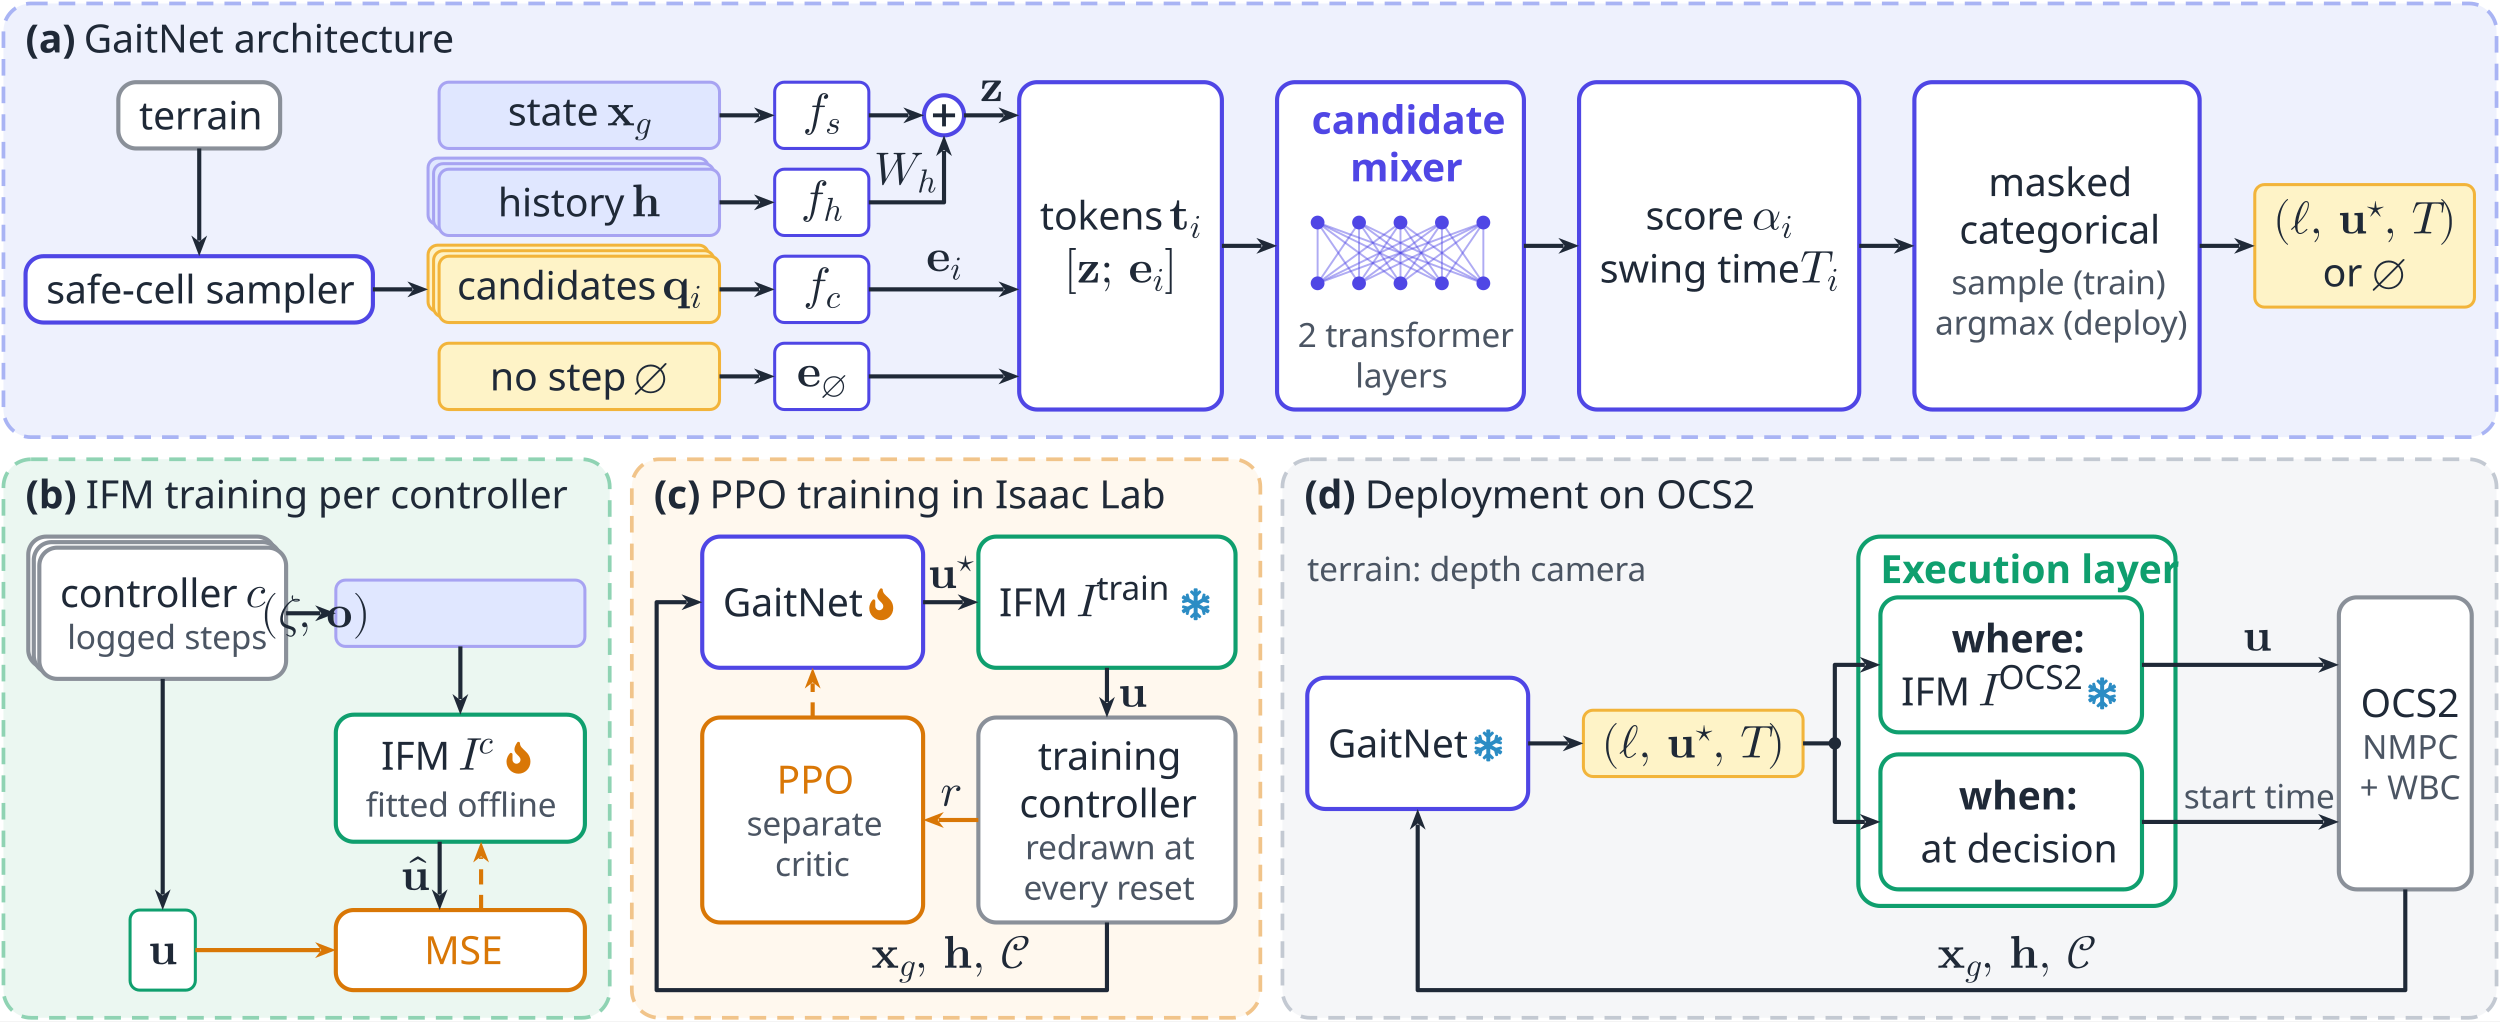
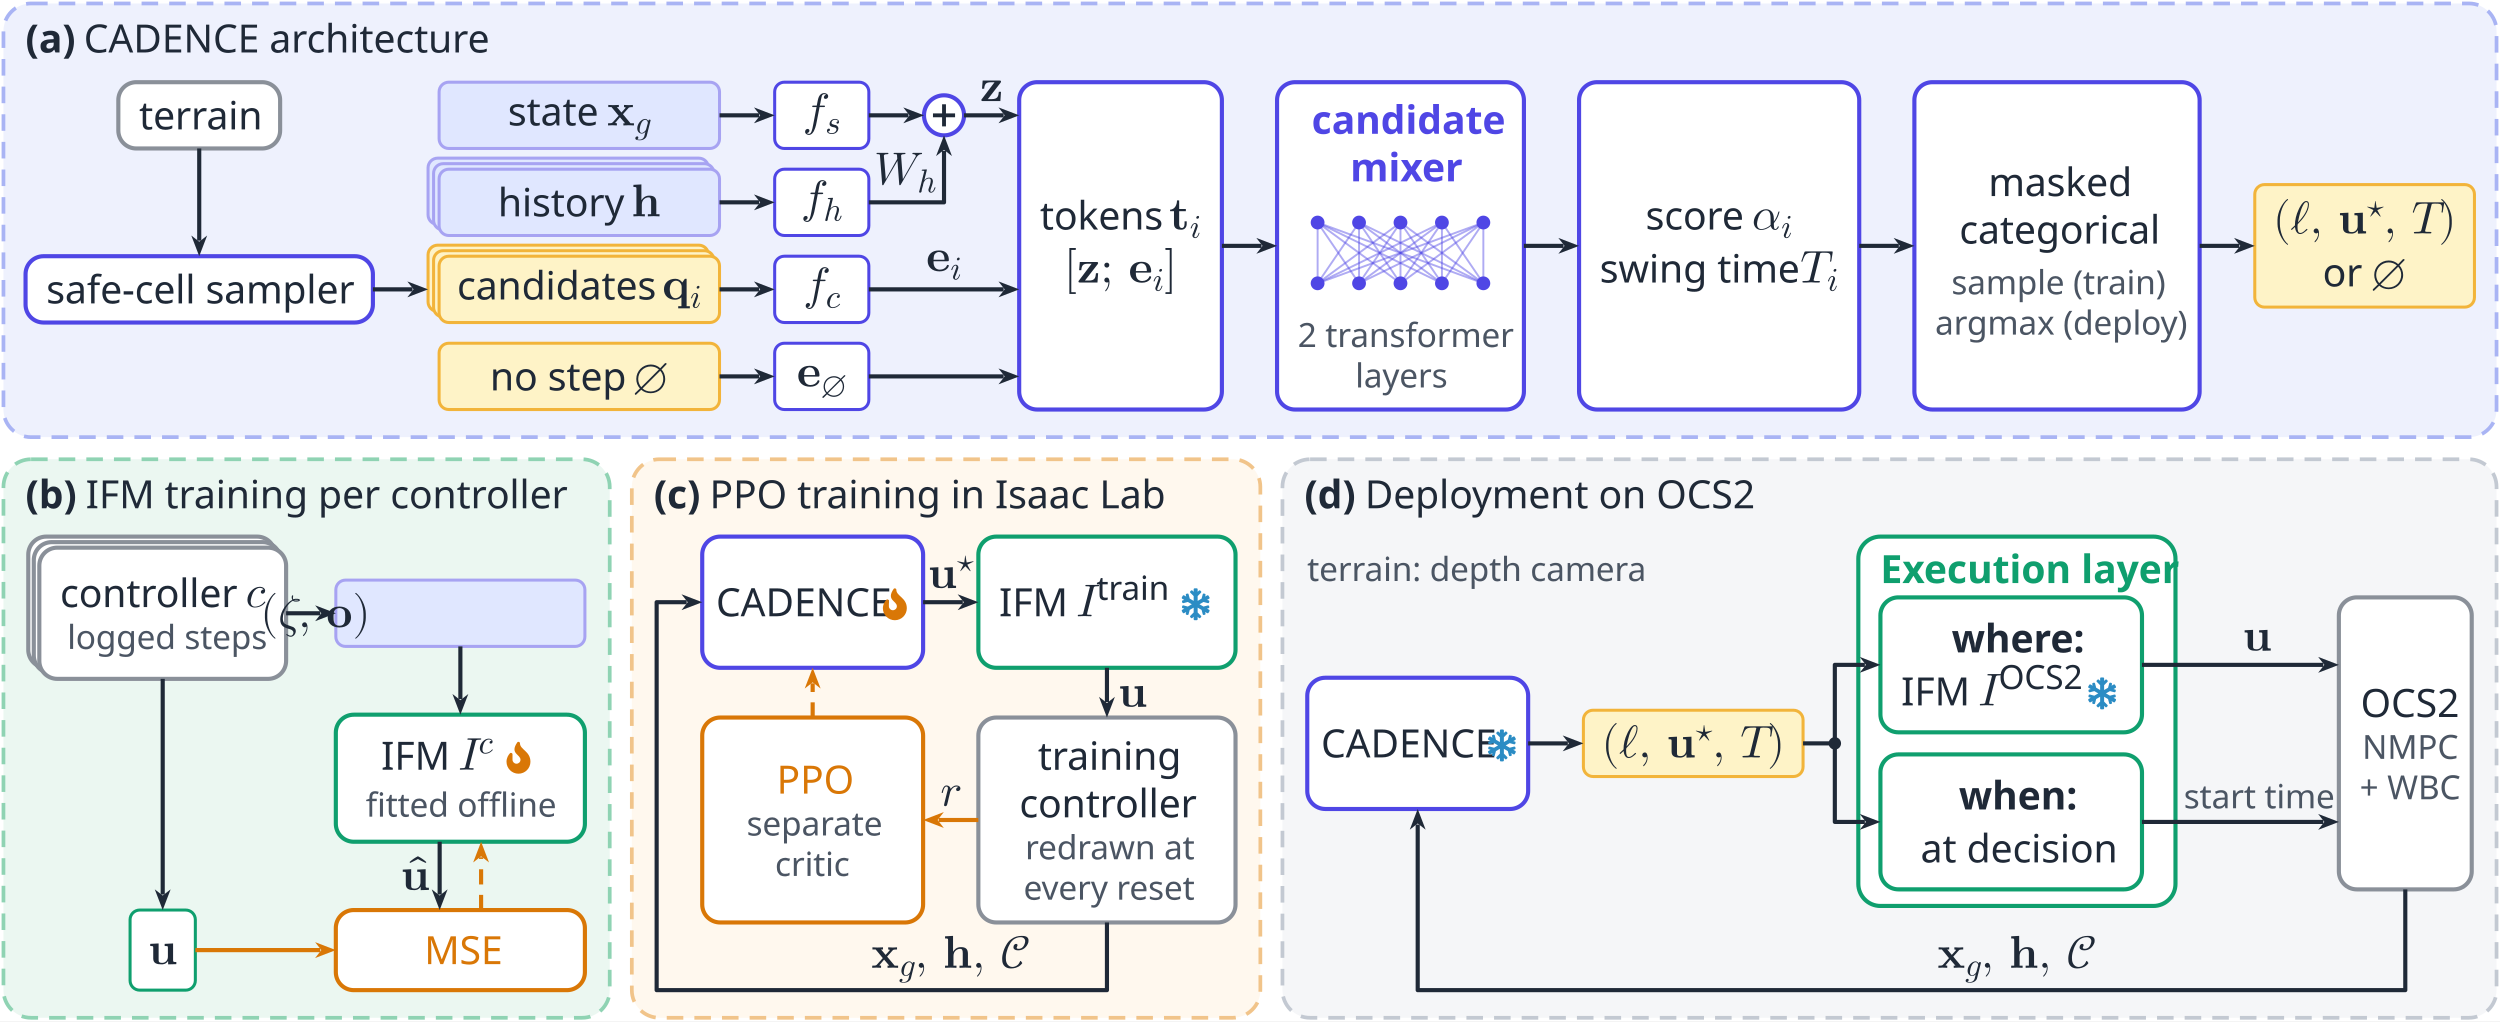
<svg xmlns="http://www.w3.org/2000/svg" width="181.00mm" height="73.94mm" viewBox="0 0 181.00 73.94">
  <g>
    <rect x="0" y="0" width="181.00" height="73.94" fill="white" />
  </g>
  <g>
    <rect x="0.250" y="0.250" width="180.500" height="31.400" rx="2.0" fill="#EEF1FD" stroke="#A9B4F4" stroke-width="0.27" stroke-dasharray="1.2,0.8" />
    <g>
      <text fill="#1F2937" xml:space="preserve">
        <tspan x="1.850" y="3.800" font-family="Fira Sans" font-size="2.820" font-weight="600">(a)</tspan>
-         <tspan x="6.066" y="3.800" font-family="Fira Sans" font-size="2.820">GaitNet architecture</tspan>
+         <tspan x="6.066" y="3.800" font-family="Fira Sans" font-size="2.820">CADENCE architecture</tspan>
      </text>
    </g>
    <g>
      <rect x="8.567" y="5.950" width="11.714" height="4.800" rx="1.3" fill="white" stroke="#8A9099" stroke-width="0.3" />
      <text fill="#1F2937" xml:space="preserve">
        <tspan x="10.067" y="9.365" font-family="Fira Sans" font-size="2.820">terrain</tspan>
      </text>
    </g>
    <g>
      <rect x="1.850" y="18.550" width="25.148" height="4.800" rx="1.3" fill="white" stroke="#4F46E5" stroke-width="0.3" />
      <text fill="#1F2937" xml:space="preserve">
        <tspan x="3.350" y="21.965" font-family="Fira Sans" font-size="2.820">safe-cell sampler</tspan>
      </text>
    </g>
    <polyline points="14.424,10.750 14.424,17.425" fill="none" stroke="#1F2937" stroke-width="0.3" stroke-linejoin="round" />
    <polygon points="14.424,18.550 13.849,17.050 14.424,17.500 14.999,17.050" fill="#1F2937" />
    <g>
      <rect x="31.791" y="5.950" width="20.302" height="4.800" rx="0.7" fill="#E0E7FF" stroke="#A7A3F2" stroke-width="0.22" />
      <text fill="#1F2937" xml:space="preserve">
        <tspan x="36.775" y="9.083" font-family="Fira Sans" font-size="2.820">state </tspan>
        <tspan x="43.946" y="9.083" font-family="Latin Modern Math" font-size="3.328">𝐱</tspan>
        <tspan x="45.966" y="9.675" font-family="Latin Modern Math" font-size="2.396">𝑔</tspan>
      </text>
    </g>
    <g>
      <rect x="30.991" y="11.450" width="20.302" height="4.800" rx="0.7" fill="#E0E7FF" stroke="#A7A3F2" stroke-width="0.22" />
      <rect x="31.391" y="11.850" width="20.302" height="4.800" rx="0.7" fill="#E0E7FF" stroke="#A7A3F2" stroke-width="0.22" />
      <rect x="31.791" y="12.250" width="20.302" height="4.800" rx="0.7" fill="#E0E7FF" stroke="#A7A3F2" stroke-width="0.22" />
      <text fill="#1F2937" xml:space="preserve">
        <tspan x="36.053" y="15.665" font-family="Fira Sans" font-size="2.820">history </tspan>
        <tspan x="45.705" y="15.665" font-family="Latin Modern Math" font-size="3.328">𝐡</tspan>
      </text>
    </g>
    <g>
      <rect x="30.991" y="17.750" width="20.302" height="4.800" rx="0.7" fill="#FEF3C7" stroke="#F2B43A" stroke-width="0.22" />
      <rect x="31.391" y="18.150" width="20.302" height="4.800" rx="0.7" fill="#FEF3C7" stroke="#F2B43A" stroke-width="0.22" />
      <rect x="31.791" y="18.550" width="20.302" height="4.800" rx="0.7" fill="#FEF3C7" stroke="#F2B43A" stroke-width="0.22" />
      <text fill="#1F2937" xml:space="preserve">
        <tspan x="33.091" y="21.683" font-family="Fira Sans" font-size="2.820">candidates </tspan>
        <tspan x="47.947" y="21.683" font-family="Latin Modern Math" font-size="3.328">𝐪</tspan>
        <tspan x="49.967" y="22.275" font-family="Latin Modern Math" font-size="2.396">𝑖</tspan>
      </text>
    </g>
    <g>
      <rect x="31.791" y="24.850" width="20.302" height="4.800" rx="0.7" fill="#FEF3C7" stroke="#F2B43A" stroke-width="0.22" />
      <text fill="#1F2937" xml:space="preserve">
        <tspan x="35.477" y="28.265" font-family="Fira Sans" font-size="2.820">no step </tspan>
        <tspan x="45.818" y="28.265" font-family="Latin Modern Math" font-size="3.328">⌀</tspan>
      </text>
    </g>
    <polyline points="26.998,20.950 29.866,20.950" fill="none" stroke="#1F2937" stroke-width="0.3" stroke-linejoin="round" />
    <polygon points="30.991,20.950 29.491,21.525 29.941,20.950 29.491,20.375" fill="#1F2937" />
    <g>
      <rect x="56.086" y="5.950" width="6.818" height="4.800" rx="0.7" fill="white" stroke="#4F46E5" stroke-width="0.22" />
      <text fill="#1F2937" xml:space="preserve">
        <tspan x="58.118" y="9.083" font-family="Latin Modern Math" font-size="3.328">𝑓</tspan>
        <tspan x="59.748" y="9.675" font-family="Latin Modern Math" font-size="2.396">𝑠</tspan>
      </text>
    </g>
    <g>
      <rect x="56.086" y="12.250" width="6.818" height="4.800" rx="0.7" fill="white" stroke="#4F46E5" stroke-width="0.22" />
      <text fill="#1F2937" xml:space="preserve">
        <tspan x="57.990" y="15.383" font-family="Latin Modern Math" font-size="3.328">𝑓</tspan>
        <tspan x="59.620" y="15.975" font-family="Latin Modern Math" font-size="2.396">ℎ</tspan>
      </text>
    </g>
    <g>
      <rect x="56.086" y="18.550" width="6.818" height="4.800" rx="0.7" fill="white" stroke="#4F46E5" stroke-width="0.22" />
      <text fill="#1F2937" xml:space="preserve">
        <tspan x="58.161" y="21.683" font-family="Latin Modern Math" font-size="3.328">𝑓</tspan>
        <tspan x="59.791" y="22.275" font-family="Latin Modern Math" font-size="2.396">𝑐</tspan>
      </text>
    </g>
    <g>
      <rect x="56.086" y="24.850" width="6.818" height="4.800" rx="0.7" fill="white" stroke="#4F46E5" stroke-width="0.22" />
      <text fill="#1F2937" xml:space="preserve">
        <tspan x="57.686" y="27.983" font-family="Latin Modern Math" font-size="3.328">𝐞</tspan>
        <tspan x="59.440" y="28.575" font-family="Latin Modern Math" font-size="2.396">⌀</tspan>
      </text>
    </g>
    <polyline points="52.093,8.350 54.961,8.350" fill="none" stroke="#1F2937" stroke-width="0.3" stroke-linejoin="round" />
    <polygon points="56.086,8.350 54.586,8.925 55.036,8.350 54.586,7.775" fill="#1F2937" />
    <polyline points="52.093,14.650 54.961,14.650" fill="none" stroke="#1F2937" stroke-width="0.3" stroke-linejoin="round" />
    <polygon points="56.086,14.650 54.586,15.225 55.036,14.650 54.586,14.075" fill="#1F2937" />
    <polyline points="52.093,20.950 54.961,20.950" fill="none" stroke="#1F2937" stroke-width="0.3" stroke-linejoin="round" />
    <polygon points="56.086,20.950 54.586,21.525 55.036,20.950 54.586,20.375" fill="#1F2937" />
    <polyline points="52.093,27.250 54.961,27.250" fill="none" stroke="#1F2937" stroke-width="0.3" stroke-linejoin="round" />
    <polygon points="56.086,27.250 54.586,27.825 55.036,27.250 54.586,26.675" fill="#1F2937" />
    <g>
      <circle cx="68.347" cy="8.350" r="1.45" fill="white" stroke="#4F46E5" stroke-width="0.3" />
      <path d="M 67.547,8.350 h 1.6 M 68.347,7.550 v 1.6" stroke="#1F2937" stroke-width="0.28" />
    </g>
    <polyline points="62.904,8.350 65.772,8.350" fill="none" stroke="#1F2937" stroke-width="0.3" stroke-linejoin="round" />
    <polygon points="66.897,8.350 65.397,8.925 65.847,8.350 65.397,7.775" fill="#1F2937" />
    <polyline points="62.904,14.650 68.347,14.650 68.347,10.925" fill="none" stroke="#1F2937" stroke-width="0.3" stroke-linejoin="round" />
    <polygon points="68.347,9.800 68.922,11.300 68.347,10.850 67.772,11.300" fill="#1F2937" />
    <text fill="#1F2937" xml:space="preserve">
      <tspan x="63.275" y="13.333" font-family="Latin Modern Math" font-size="3.328">𝑊</tspan>
      <tspan x="66.417" y="13.925" font-family="Latin Modern Math" font-size="2.396">ℎ</tspan>
    </text>
    <g>
      <rect x="73.789" y="5.950" width="14.676" height="23.700" rx="1.3" fill="white" stroke="#4F46E5" stroke-width="0.3" />
      <text fill="#1F2937" xml:space="preserve">
        <tspan x="75.289" y="16.616" font-family="Fira Sans" font-size="2.820">tokens </tspan>
        <tspan x="84.652" y="16.616" font-family="Latin Modern Math" font-size="3.328">𝐭</tspan>
        <tspan x="86.139" y="17.208" font-family="Latin Modern Math" font-size="2.396">𝑖</tspan>
      </text>
      <text fill="#1F2937" xml:space="preserve">
        <tspan x="77.047" y="20.451" font-family="Latin Modern Math" font-size="3.328">[</tspan>
        <tspan x="77.972" y="20.451" font-family="Latin Modern Math" font-size="3.328">𝐳; 𝐞</tspan>
        <tspan x="83.456" y="21.043" font-family="Latin Modern Math" font-size="2.396">𝑖</tspan>
        <tspan x="84.283" y="20.451" font-family="Latin Modern Math" font-size="3.328">]</tspan>
      </text>
    </g>
    <polyline points="69.797,8.350 72.664,8.350" fill="none" stroke="#1F2937" stroke-width="0.3" stroke-linejoin="round" />
    <polygon points="73.789,8.350 72.289,8.925 72.739,8.350 72.289,7.775" fill="#1F2937" />
    <text fill="#1F2937" xml:space="preserve">
      <tspan x="70.943" y="7.315" font-family="Latin Modern Math" font-size="3.328">𝐳</tspan>
    </text>
    <polyline points="62.904,20.950 72.664,20.950" fill="none" stroke="#1F2937" stroke-width="0.3" stroke-linejoin="round" />
    <polygon points="73.789,20.950 72.289,21.525 72.739,20.950 72.289,20.375" fill="#1F2937" />
    <text fill="#1F2937" xml:space="preserve">
      <tspan x="67.056" y="19.633" font-family="Latin Modern Math" font-size="3.328">𝐞</tspan>
      <tspan x="68.810" y="20.225" font-family="Latin Modern Math" font-size="2.396">𝑖</tspan>
    </text>
    <polyline points="62.904,27.250 72.664,27.250" fill="none" stroke="#1F2937" stroke-width="0.3" stroke-linejoin="round" />
    <polygon points="73.789,27.250 72.289,27.825 72.739,27.250 72.289,26.675" fill="#1F2937" />
    <g>
      <rect x="92.459" y="5.950" width="17.873" height="23.700" rx="1.3" fill="white" stroke="#4F46E5" stroke-width="0.3" />
      <text fill="#4F46E5" xml:space="preserve">
        <tspan x="94.963" y="9.685" font-family="Fira Sans" font-size="2.820" font-weight="600">candidate</tspan>
      </text>
      <text fill="#4F46E5" xml:space="preserve">
        <tspan x="97.753" y="13.126" font-family="Fira Sans" font-size="2.820" font-weight="600">mixer</tspan>
      </text>
      <text fill="#4B5563" xml:space="preserve">
        <tspan x="93.959" y="25.122" font-family="Fira Sans" font-size="2.400">2 transformer</tspan>
      </text>
      <text fill="#4B5563" xml:space="preserve">
        <tspan x="98.123" y="28.050" font-family="Fira Sans" font-size="2.400">layers</tspan>
      </text>
      <line x1="95.395" y1="16.112" x2="95.395" y2="20.512" stroke="#4F46E5" stroke-opacity="0.45" stroke-width="0.14" />
      <line x1="95.395" y1="16.112" x2="98.395" y2="20.512" stroke="#4F46E5" stroke-opacity="0.45" stroke-width="0.14" />
      <line x1="95.395" y1="16.112" x2="101.395" y2="20.512" stroke="#4F46E5" stroke-opacity="0.45" stroke-width="0.14" />
      <line x1="95.395" y1="16.112" x2="104.395" y2="20.512" stroke="#4F46E5" stroke-opacity="0.45" stroke-width="0.14" />
      <line x1="95.395" y1="16.112" x2="107.395" y2="20.512" stroke="#4F46E5" stroke-opacity="0.45" stroke-width="0.14" />
      <line x1="98.395" y1="16.112" x2="95.395" y2="20.512" stroke="#4F46E5" stroke-opacity="0.45" stroke-width="0.14" />
      <line x1="98.395" y1="16.112" x2="98.395" y2="20.512" stroke="#4F46E5" stroke-opacity="0.45" stroke-width="0.14" />
      <line x1="98.395" y1="16.112" x2="101.395" y2="20.512" stroke="#4F46E5" stroke-opacity="0.45" stroke-width="0.14" />
      <line x1="98.395" y1="16.112" x2="104.395" y2="20.512" stroke="#4F46E5" stroke-opacity="0.45" stroke-width="0.14" />
      <line x1="98.395" y1="16.112" x2="107.395" y2="20.512" stroke="#4F46E5" stroke-opacity="0.45" stroke-width="0.14" />
      <line x1="101.395" y1="16.112" x2="95.395" y2="20.512" stroke="#4F46E5" stroke-opacity="0.45" stroke-width="0.14" />
      <line x1="101.395" y1="16.112" x2="98.395" y2="20.512" stroke="#4F46E5" stroke-opacity="0.45" stroke-width="0.14" />
      <line x1="101.395" y1="16.112" x2="101.395" y2="20.512" stroke="#4F46E5" stroke-opacity="0.45" stroke-width="0.14" />
      <line x1="101.395" y1="16.112" x2="104.395" y2="20.512" stroke="#4F46E5" stroke-opacity="0.45" stroke-width="0.14" />
      <line x1="101.395" y1="16.112" x2="107.395" y2="20.512" stroke="#4F46E5" stroke-opacity="0.45" stroke-width="0.14" />
      <line x1="104.395" y1="16.112" x2="95.395" y2="20.512" stroke="#4F46E5" stroke-opacity="0.45" stroke-width="0.14" />
      <line x1="104.395" y1="16.112" x2="98.395" y2="20.512" stroke="#4F46E5" stroke-opacity="0.45" stroke-width="0.14" />
      <line x1="104.395" y1="16.112" x2="101.395" y2="20.512" stroke="#4F46E5" stroke-opacity="0.45" stroke-width="0.14" />
      <line x1="104.395" y1="16.112" x2="104.395" y2="20.512" stroke="#4F46E5" stroke-opacity="0.45" stroke-width="0.14" />
      <line x1="104.395" y1="16.112" x2="107.395" y2="20.512" stroke="#4F46E5" stroke-opacity="0.45" stroke-width="0.14" />
      <line x1="107.395" y1="16.112" x2="95.395" y2="20.512" stroke="#4F46E5" stroke-opacity="0.45" stroke-width="0.14" />
      <line x1="107.395" y1="16.112" x2="98.395" y2="20.512" stroke="#4F46E5" stroke-opacity="0.45" stroke-width="0.14" />
      <line x1="107.395" y1="16.112" x2="101.395" y2="20.512" stroke="#4F46E5" stroke-opacity="0.45" stroke-width="0.14" />
      <line x1="107.395" y1="16.112" x2="104.395" y2="20.512" stroke="#4F46E5" stroke-opacity="0.45" stroke-width="0.14" />
      <line x1="107.395" y1="16.112" x2="107.395" y2="20.512" stroke="#4F46E5" stroke-opacity="0.45" stroke-width="0.14" />
      <circle cx="95.395" cy="16.112" r="0.5" fill="#4F46E5" />
      <circle cx="95.395" cy="20.512" r="0.5" fill="#4F46E5" />
      <circle cx="98.395" cy="16.112" r="0.5" fill="#4F46E5" />
      <circle cx="98.395" cy="20.512" r="0.5" fill="#4F46E5" />
      <circle cx="101.395" cy="16.112" r="0.5" fill="#4F46E5" />
      <circle cx="101.395" cy="20.512" r="0.5" fill="#4F46E5" />
      <circle cx="104.395" cy="16.112" r="0.5" fill="#4F46E5" />
      <circle cx="104.395" cy="20.512" r="0.5" fill="#4F46E5" />
      <circle cx="107.395" cy="16.112" r="0.5" fill="#4F46E5" />
      <circle cx="107.395" cy="20.512" r="0.5" fill="#4F46E5" />
    </g>
    <g>
      <rect x="114.324" y="5.950" width="20.284" height="23.700" rx="1.3" fill="white" stroke="#4F46E5" stroke-width="0.3" />
      <text fill="#1F2937" xml:space="preserve">
        <tspan x="119.146" y="16.616" font-family="Fira Sans" font-size="2.820">score </tspan>
        <tspan x="126.831" y="16.616" font-family="Latin Modern Math" font-size="3.328">𝛼</tspan>
        <tspan x="128.960" y="17.208" font-family="Latin Modern Math" font-size="2.396">𝑖</tspan>
      </text>
      <text fill="#1F2937" xml:space="preserve">
        <tspan x="115.824" y="20.451" font-family="Fira Sans" font-size="2.820">swing time </tspan>
        <tspan x="130.339" y="20.451" font-family="Latin Modern Math" font-size="3.328">𝑇</tspan>
        <tspan x="132.282" y="21.043" font-family="Latin Modern Math" font-size="2.396">𝑖</tspan>
      </text>
    </g>
    <g>
      <rect x="138.601" y="5.950" width="20.652" height="23.700" rx="1.3" fill="white" stroke="#4F46E5" stroke-width="0.3" />
      <text fill="#1F2937" xml:space="preserve">
        <tspan x="143.960" y="14.195" font-family="Fira Sans" font-size="2.820">masked</tspan>
      </text>
      <text fill="#1F2937" xml:space="preserve">
        <tspan x="141.856" y="17.635" font-family="Fira Sans" font-size="2.820">categorical</tspan>
      </text>
      <text fill="#4B5563" xml:space="preserve">
        <tspan x="141.281" y="21.300" font-family="Fira Sans" font-size="2.400">sample (train)</tspan>
      </text>
      <text fill="#4B5563" xml:space="preserve">
        <tspan x="140.101" y="24.228" font-family="Fira Sans" font-size="2.400">argmax (deploy)</tspan>
      </text>
    </g>
    <g>
      <rect x="163.246" y="13.365" width="15.904" height="8.870" rx="0.7" fill="#FEF3C7" stroke="#F2B43A" stroke-width="0.22" />
      <text fill="#1F2937" xml:space="preserve">
        <tspan x="164.546" y="16.898" font-family="Latin Modern Math" font-size="3.328">(</tspan>
        <tspan x="165.841" y="16.898" font-family="Latin Modern Math" font-size="3.328">ℓ, 𝐮</tspan>
        <tspan x="171.384" y="15.713" font-family="Latin Modern Math" font-size="2.396">⋆</tspan>
        <tspan x="172.582" y="16.898" font-family="Latin Modern Math" font-size="3.328">, 𝑇)</tspan>
      </text>
      <text fill="#1F2937" xml:space="preserve">
        <tspan x="168.162" y="20.733" font-family="Fira Sans" font-size="2.820">or </tspan>
        <tspan x="171.645" y="20.733" font-family="Latin Modern Math" font-size="3.328">⌀</tspan>
      </text>
    </g>
    <polyline points="88.466,17.800 91.334,17.800" fill="none" stroke="#1F2937" stroke-width="0.3" stroke-linejoin="round" />
    <polygon points="92.459,17.800 90.959,18.375 91.409,17.800 90.959,17.225" fill="#1F2937" />
    <polyline points="110.331,17.800 113.199,17.800" fill="none" stroke="#1F2937" stroke-width="0.3" stroke-linejoin="round" />
    <polygon points="114.324,17.800 112.824,18.375 113.274,17.800 112.824,17.225" fill="#1F2937" />
    <polyline points="134.609,17.800 137.476,17.800" fill="none" stroke="#1F2937" stroke-width="0.3" stroke-linejoin="round" />
    <polygon points="138.601,17.800 137.101,18.375 137.551,17.800 137.101,17.225" fill="#1F2937" />
    <polyline points="159.253,17.800 162.121,17.800" fill="none" stroke="#1F2937" stroke-width="0.3" stroke-linejoin="round" />
    <polygon points="163.246,17.800 161.746,18.375 162.196,17.800 161.746,17.225" fill="#1F2937" />
  </g>
  <g>
    <rect x="0.250" y="33.250" width="43.894" height="40.437" rx="2.0" fill="#EBF7F1" stroke="#8FD3B3" stroke-width="0.27" stroke-dasharray="1.2,0.8" />
    <g>
      <text fill="#1F2937" xml:space="preserve">
        <tspan x="1.850" y="36.800" font-family="Fira Sans" font-size="2.820" font-weight="600">(b)</tspan>
        <tspan x="6.204" y="36.800" font-family="Fira Sans" font-size="2.820">IFM training per controller</tspan>
      </text>
    </g>
    <g>
      <rect x="2.047" y="38.850" width="17.867" height="9.500" rx="1.3" fill="white" stroke="#8A9099" stroke-width="0.3" />
      <rect x="2.447" y="39.250" width="17.867" height="9.500" rx="1.3" fill="white" stroke="#8A9099" stroke-width="0.3" />
      <rect x="2.847" y="39.650" width="17.867" height="9.500" rx="1.3" fill="white" stroke="#8A9099" stroke-width="0.3" />
      <text fill="#1F2937" xml:space="preserve">
        <tspan x="4.347" y="43.951" font-family="Fira Sans" font-size="2.820">controller </tspan>
        <tspan x="17.773" y="43.951" font-family="Latin Modern Math" font-size="3.328">𝑐</tspan>
      </text>
      <text fill="#4B5563" xml:space="preserve">
        <tspan x="4.870" y="46.984" font-family="Fira Sans" font-size="2.400">logged steps</tspan>
      </text>
    </g>
    <g>
      <rect x="24.314" y="42.000" width="18.033" height="4.800" rx="0.7" fill="#E0E7FF" stroke="#A7A3F2" stroke-width="0.22" />
      <text fill="#1F2937" xml:space="preserve" text-anchor="middle">
        <tspan x="33.330" y="45.415" font-family="Latin Modern Math" font-size="3.328" text-anchor="middle">(𝜁, 𝐨)</tspan>
      </text>
    </g>
    <g>
      <rect x="24.314" y="51.744" width="18.033" height="9.199" rx="1.3" fill="white" stroke="#0F9F6E" stroke-width="0.3" />
      <text fill="#1F2937" xml:space="preserve">
        <tspan x="27.593" y="55.727" font-family="Fira Sans" font-size="2.820">IFM </tspan>
        <tspan x="33.182" y="55.727" font-family="Latin Modern Math" font-size="3.328">𝐼</tspan>
        <tspan x="34.647" y="54.542" font-family="Latin Modern Math" font-size="2.396">𝑐</tspan>
      </text>
      <path d="M422 828C422 874 362 893 336 854C94 500 438 484 438 312C438 242 381 187 311 188C242 189 188 245 188 314V481C188 523 136 545 107 514C55 459 0 365 0 250C0 43 168 -125 375 -125C582 -125 750 43 750 250C750 583 422 627 422 828Z" fill="#D97706" transform="translate(36.671,55.727) scale(0.00231,-0.00231)" />
      <text fill="#4B5563" xml:space="preserve">
        <tspan x="26.482" y="59.125" font-family="Fira Sans" font-size="2.400">fitted offline</tspan>
      </text>
    </g>
    <g>
      <rect x="24.314" y="65.887" width="18.033" height="5.800" rx="1.3" fill="white" stroke="#D97706" stroke-width="0.3" />
      <text fill="#D97706" xml:space="preserve">
        <tspan x="30.711" y="69.802" font-family="Fira Sans" font-size="2.820">MSE</tspan>
      </text>
    </g>
    <g>
      <rect x="9.417" y="65.887" width="4.726" height="5.800" rx="0.7" fill="white" stroke="#0F9F6E" stroke-width="0.22" />
      <text fill="#1F2937" xml:space="preserve">
        <tspan x="10.717" y="69.802" font-family="Latin Modern Math" font-size="3.328">𝐮</tspan>
      </text>
    </g>
    <polyline points="20.714,44.400 23.189,44.400" fill="none" stroke="#1F2937" stroke-width="0.3" stroke-linejoin="round" />
    <polygon points="24.314,44.400 22.814,44.975 23.264,44.400 22.814,43.825" fill="#1F2937" />
    <polyline points="11.780,49.150 11.780,64.762" fill="none" stroke="#1F2937" stroke-width="0.3" stroke-linejoin="round" />
    <polygon points="11.780,65.887 11.205,64.387 11.780,64.837 12.355,64.387" fill="#1F2937" />
    <polyline points="33.331,46.800 33.331,50.619" fill="none" stroke="#1F2937" stroke-width="0.3" stroke-linejoin="round" />
    <polygon points="33.331,51.744 32.756,50.244 33.331,50.694 33.906,50.244" fill="#1F2937" />
    <polyline points="31.831,60.943 31.831,64.762" fill="none" stroke="#1F2937" stroke-width="0.3" stroke-linejoin="round" />
    <polygon points="31.831,65.887 31.256,64.387 31.831,64.837 32.406,64.387" fill="#1F2937" />
    <text fill="#1F2937" xml:space="preserve">
      <tspan x="29.004" y="64.430" font-family="Latin Modern Math" font-size="3.328">𝐮̂</tspan>
    </text>
    <polyline points="34.831,65.887 34.831,62.068" fill="none" stroke="#D97706" stroke-width="0.3" stroke-linejoin="round" stroke-dasharray="1.1,0.75" />
    <polygon points="34.831,60.943 35.406,62.443 34.831,61.993 34.256,62.443" fill="#D97706" />
    <polyline points="14.144,68.787 23.189,68.787" fill="none" stroke="#D97706" stroke-width="0.3" stroke-linejoin="round" />
    <polygon points="24.314,68.787 22.814,69.362 23.264,68.787 22.814,68.212" fill="#D97706" />
  </g>
  <g>
    <rect x="45.744" y="33.250" width="45.505" height="40.437" rx="2.0" fill="#FFF8EE" stroke="#F1C48A" stroke-width="0.27" stroke-dasharray="1.2,0.8" />
    <g>
      <text fill="#1F2937" xml:space="preserve">
        <tspan x="47.344" y="36.800" font-family="Fira Sans" font-size="2.820" font-weight="600">(c)</tspan>
        <tspan x="51.366" y="36.800" font-family="Fira Sans" font-size="2.820">PPO training in Isaac Lab</tspan>
      </text>
    </g>
    <g>
      <rect x="50.841" y="38.850" width="15.992" height="9.500" rx="1.3" fill="white" stroke="#4F46E5" stroke-width="0.3" />
      <text fill="#1F2937" xml:space="preserve">
-         <tspan x="52.341" y="44.615" font-family="Fira Sans" font-size="2.820">GaitNet</tspan>
-       </text>
-       <path d="M422 828C422 874 362 893 336 854C94 500 438 484 438 312C438 242 381 187 311 188C242 189 188 245 188 314V481C188 523 136 545 107 514C55 459 0 365 0 250C0 43 168 -125 375 -125C582 -125 750 43 750 250C750 583 422 627 422 828Z" fill="#D97706" transform="translate(62.936,44.615) scale(0.00231,-0.00231)" />
+         <tspan x="51.841" y="44.615" font-family="Fira Sans" font-size="2.820">CADENCE</tspan>
+       </text>
+       <path d="M422 828C422 874 362 893 336 854C94 500 438 484 438 312C438 242 381 187 311 188C242 189 188 245 188 314V481C188 523 136 545 107 514C55 459 0 365 0 250C0 43 168 -125 375 -125C582 -125 750 43 750 250C750 583 422 627 422 828Z" fill="#D97706" transform="translate(63.921,44.615) scale(0.00231,-0.00231)" />
    </g>
    <g>
      <rect x="70.833" y="38.850" width="18.619" height="9.500" rx="1.3" fill="white" stroke="#0F9F6E" stroke-width="0.3" />
      <text fill="#1F2937" xml:space="preserve">
        <tspan x="72.333" y="44.615" font-family="Fira Sans" font-size="2.820">IFM </tspan>
        <tspan x="77.922" y="44.615" font-family="Latin Modern Math" font-size="3.328">𝐼</tspan>
        <tspan x="79.386" y="43.431" font-family="Fira Sans" font-size="2.400">train</tspan>
      </text>
      <path d="M860 201 794 239 845 253C861 257 870 273 866 289L858 319C854 335 837 344 821 340L683 303L558 375L683 447L821 410C837 406 854 415 858 431L866 460C870 476 861 493 845 497L794 511L860 549C874 557 879 576 871 590L841 643C833 657 813 662 799 654L733 616L747 666C751 682 742 699 726 703L697 711C681 715 664 706 660 690L623 552L500 481V632L605 737C617 749 617 769 605 781L583 803C571 815 551 815 539 803L500 765V844C500 861 486 875 469 875H406C389 875 375 861 375 844V765L337 803C325 815 304 815 292 803L270 781C258 769 258 749 270 737L375 632V481L252 552L215 690C211 706 194 715 178 711L149 703C133 699 124 682 128 666L142 616L76 654C62 662 42 657 34 643L4 590C-4 576 1 557 15 549L81 511L30 497C14 493 5 476 9 460L17 431C21 415 38 406 54 410L192 447L317 375L192 303L54 340C38 344 21 335 17 319L9 290C5 274 14 257 30 253L81 239L15 201C1 193 -4 174 4 160L34 107C42 93 61 88 75 96L141 134L128 83C124 67 133 50 149 46L178 39C194 35 211 44 215 60L252 198L375 269V118L270 13C258 1 258 -19 270 -31L292 -54C304 -66 324 -66 336 -54L375 -15V-94C375 -111 389 -125 406 -125H468C485 -125 500 -111 500 -94V-15L538 -53C550 -65 570 -65 582 -53L604 -31C616 -19 616 1 604 13L500 118V269L623 198L660 60C664 44 681 35 697 39L726 47C742 51 751 68 747 84L733 134L799 96C813 88 833 93 841 107L871 160C879 174 874 193 860 201Z" fill="#2B8CC4" transform="translate(85.555,44.615) scale(0.00231,-0.00231)" />
    </g>
    <g>
      <rect x="50.841" y="51.950" width="15.992" height="14.837" rx="1.3" fill="white" stroke="#D97706" stroke-width="0.3" />
      <text fill="#D97706" xml:space="preserve">
        <tspan x="56.223" y="57.456" font-family="Fira Sans" font-size="2.820">PPO</tspan>
      </text>
      <text fill="#4B5563" xml:space="preserve">
        <tspan x="54.054" y="60.489" font-family="Fira Sans" font-size="2.400">separate</tspan>
      </text>
      <text fill="#4B5563" xml:space="preserve">
        <tspan x="56.117" y="63.417" font-family="Fira Sans" font-size="2.400">critic</tspan>
      </text>
    </g>
    <g>
      <rect x="70.833" y="51.950" width="18.619" height="14.837" rx="1.3" fill="white" stroke="#8A9099" stroke-width="0.3" />
      <text fill="#1F2937" xml:space="preserve">
        <tspan x="75.141" y="55.735" font-family="Fira Sans" font-size="2.820">training</tspan>
      </text>
      <text fill="#1F2937" xml:space="preserve">
        <tspan x="73.803" y="59.176" font-family="Fira Sans" font-size="2.820">controller</tspan>
      </text>
      <text fill="#4B5563" xml:space="preserve">
        <tspan x="74.224" y="62.209" font-family="Fira Sans" font-size="2.400">redrawn at</tspan>
      </text>
      <text fill="#4B5563" xml:space="preserve">
        <tspan x="74.108" y="65.137" font-family="Fira Sans" font-size="2.400">every reset</tspan>
      </text>
    </g>
    <polyline points="66.833,43.600 69.708,43.600" fill="none" stroke="#1F2937" stroke-width="0.3" stroke-linejoin="round" />
    <polygon points="70.833,43.600 69.333,44.175 69.783,43.600 69.333,43.025" fill="#1F2937" />
    <text fill="#1F2937" xml:space="preserve">
      <tspan x="67.171" y="42.565" font-family="Latin Modern Math" font-size="3.328">𝐮</tspan>
      <tspan x="69.297" y="41.381" font-family="Latin Modern Math" font-size="2.396">⋆</tspan>
    </text>
    <polyline points="80.143,48.350 80.143,50.825" fill="none" stroke="#1F2937" stroke-width="0.3" stroke-linejoin="round" />
    <polygon points="80.143,51.950 79.568,50.450 80.143,50.900 80.718,50.450" fill="#1F2937" />
    <text fill="#1F2937" xml:space="preserve">
      <tspan x="80.943" y="51.165" font-family="Latin Modern Math" font-size="3.328">𝐮</tspan>
    </text>
    <polyline points="70.833,59.368 67.958,59.368" fill="none" stroke="#D97706" stroke-width="0.3" stroke-linejoin="round" />
    <polygon points="66.833,59.368 68.333,58.793 67.883,59.368 68.333,59.943" fill="#D97706" />
    <text fill="#1F2937" xml:space="preserve">
      <tspan x="68.083" y="58.334" font-family="Latin Modern Math" font-size="3.328">𝑟</tspan>
    </text>
    <polyline points="58.837,51.950 58.837,49.475" fill="none" stroke="#D97706" stroke-width="0.3" stroke-linejoin="round" stroke-dasharray="1.1,0.75" />
    <polygon points="58.837,48.350 59.412,49.850 58.837,49.400 58.262,49.850" fill="#D97706" />
    <polyline points="80.143,66.787 80.143,71.687 47.541,71.687 47.541,43.600 49.716,43.600" fill="none" stroke="#1F2937" stroke-width="0.3" stroke-linejoin="round" />
    <polygon points="50.841,43.600 49.341,44.175 49.791,43.600 49.341,43.025" fill="#1F2937" />
    <text fill="#1F2937" xml:space="preserve">
      <tspan x="63.071" y="70.070" font-family="Latin Modern Math" font-size="3.328">𝐱</tspan>
      <tspan x="65.090" y="70.662" font-family="Latin Modern Math" font-size="2.396">𝑔</tspan>
      <tspan x="66.233" y="70.070" font-family="Latin Modern Math" font-size="3.328">, 𝐡, 𝒞</tspan>
    </text>
  </g>
  <g>
    <rect x="92.849" y="33.250" width="87.901" height="40.437" rx="2.0" fill="#F5F6F8" stroke="#C3C9D2" stroke-width="0.27" stroke-dasharray="1.2,0.8" />
    <g>
      <text fill="#1F2937" xml:space="preserve">
        <tspan x="94.449" y="36.800" font-family="Fira Sans" font-size="2.820" font-weight="600">(d)</tspan>
        <tspan x="98.812" y="36.800" font-family="Fira Sans" font-size="2.820">Deployment on OCS2</tspan>
      </text>
    </g>
    <g>
      <rect x="94.646" y="49.070" width="15.992" height="9.500" rx="1.3" fill="white" stroke="#4F46E5" stroke-width="0.3" />
      <text fill="#1F2937" xml:space="preserve">
-         <tspan x="96.146" y="54.836" font-family="Fira Sans" font-size="2.820">GaitNet</tspan>
-       </text>
-       <path d="M860 201 794 239 845 253C861 257 870 273 866 289L858 319C854 335 837 344 821 340L683 303L558 375L683 447L821 410C837 406 854 415 858 431L866 460C870 476 861 493 845 497L794 511L860 549C874 557 879 576 871 590L841 643C833 657 813 662 799 654L733 616L747 666C751 682 742 699 726 703L697 711C681 715 664 706 660 690L623 552L500 481V632L605 737C617 749 617 769 605 781L583 803C571 815 551 815 539 803L500 765V844C500 861 486 875 469 875H406C389 875 375 861 375 844V765L337 803C325 815 304 815 292 803L270 781C258 769 258 749 270 737L375 632V481L252 552L215 690C211 706 194 715 178 711L149 703C133 699 124 682 128 666L142 616L76 654C62 662 42 657 34 643L4 590C-4 576 1 557 15 549L81 511L30 497C14 493 5 476 9 460L17 431C21 415 38 406 54 410L192 447L317 375L192 303L54 340C38 344 21 335 17 319L9 290C5 274 14 257 30 253L81 239L15 201C1 193 -4 174 4 160L34 107C42 93 61 88 75 96L141 134L128 83C124 67 133 50 149 46L178 39C194 35 211 44 215 60L252 198L375 269V118L270 13C258 1 258 -19 270 -31L292 -54C304 -66 324 -66 336 -54L375 -15V-94C375 -111 389 -125 406 -125H468C485 -125 500 -111 500 -94V-15L538 -53C550 -65 570 -65 582 -53L604 -31C616 -19 616 1 604 13L500 118V269L623 198L660 60C664 44 681 35 697 39L726 47C742 51 751 68 747 84L733 134L799 96C813 88 833 93 841 107L871 160C879 174 874 193 860 201Z" fill="#2B8CC4" transform="translate(106.741,54.836) scale(0.00231,-0.00231)" />
+         <tspan x="95.646" y="54.836" font-family="Fira Sans" font-size="2.820">CADENCE</tspan>
+       </text>
+       <path d="M860 201 794 239 845 253C861 257 870 273 866 289L858 319C854 335 837 344 821 340L683 303L558 375L683 447L821 410C837 406 854 415 858 431L866 460C870 476 861 493 845 497L794 511L860 549C874 557 879 576 871 590L841 643C833 657 813 662 799 654L733 616L747 666C751 682 742 699 726 703L697 711C681 715 664 706 660 690L623 552L500 481V632L605 737C617 749 617 769 605 781L583 803C571 815 551 815 539 803L500 765V844C500 861 486 875 469 875H406C389 875 375 861 375 844V765L337 803C325 815 304 815 292 803L270 781C258 769 258 749 270 737L375 632V481L252 552L215 690C211 706 194 715 178 711L149 703C133 699 124 682 128 666L142 616L76 654C62 662 42 657 34 643L4 590C-4 576 1 557 15 549L81 511L30 497C14 493 5 476 9 460L17 431C21 415 38 406 54 410L192 447L317 375L192 303L54 340C38 344 21 335 17 319L9 290C5 274 14 257 30 253L81 239L15 201C1 193 -4 174 4 160L34 107C42 93 61 88 75 96L141 134L128 83C124 67 133 50 149 46L178 39C194 35 211 44 215 60L252 198L375 269V118L270 13C258 1 258 -19 270 -31L292 -54C304 -66 324 -66 336 -54L375 -15V-94C375 -111 389 -125 406 -125H468C485 -125 500 -111 500 -94V-15L538 -53C550 -65 570 -65 582 -53L604 -31C616 -19 616 1 604 13L500 118V269L623 198L660 60C664 44 681 35 697 39L726 47C742 51 751 68 747 84L733 134L799 96C813 88 833 93 841 107L871 160C879 174 874 193 860 201Z" fill="#2B8CC4" transform="translate(107.726,54.836) scale(0.00231,-0.00231)" />
    </g>
    <g>
      <rect x="114.638" y="51.420" width="15.904" height="4.800" rx="0.7" fill="#FEF3C7" stroke="#F2B43A" stroke-width="0.22" />
      <text fill="#1F2937" xml:space="preserve">
        <tspan x="115.938" y="54.836" font-family="Latin Modern Math" font-size="3.328">(</tspan>
        <tspan x="117.232" y="54.836" font-family="Latin Modern Math" font-size="3.328">ℓ, 𝐮</tspan>
        <tspan x="122.776" y="53.651" font-family="Latin Modern Math" font-size="2.396">⋆</tspan>
        <tspan x="123.974" y="54.836" font-family="Latin Modern Math" font-size="3.328">, 𝑇)</tspan>
      </text>
    </g>
    <polyline points="110.638,53.820 113.513,53.820" fill="none" stroke="#1F2937" stroke-width="0.3" stroke-linejoin="round" />
    <polygon points="114.638,53.820 113.138,54.395 113.588,53.820 113.138,53.245" fill="#1F2937" />
    <g>
      <rect x="134.542" y="38.850" width="22.963" height="26.741" rx="1.6" fill="white" stroke="#0F9F6E" stroke-width="0.3" />
      <text fill="#0F9F6E" xml:space="preserve">
        <tspan x="136.142" y="42.215" font-family="Fira Sans" font-size="2.820" font-weight="600">Execution layer</tspan>
      </text>
      <g>
        <rect x="136.142" y="43.250" width="18.938" height="9.770" rx="1.3" fill="white" stroke="#0F9F6E" stroke-width="0.3" />
        <text fill="#1F2937" xml:space="preserve">
          <tspan x="141.298" y="47.233" font-family="Fira Sans" font-size="2.820" font-weight="600">where:</tspan>
        </text>
        <text fill="#1F2937" xml:space="preserve">
          <tspan x="137.642" y="51.068" font-family="Fira Sans" font-size="2.820">IFM </tspan>
          <tspan x="143.231" y="51.068" font-family="Latin Modern Math" font-size="3.328">𝐼</tspan>
          <tspan x="144.695" y="49.884" font-family="Fira Sans" font-size="2.400">OCS2</tspan>
        </text>
        <path d="M860 201 794 239 845 253C861 257 870 273 866 289L858 319C854 335 837 344 821 340L683 303L558 375L683 447L821 410C837 406 854 415 858 431L866 460C870 476 861 493 845 497L794 511L860 549C874 557 879 576 871 590L841 643C833 657 813 662 799 654L733 616L747 666C751 682 742 699 726 703L697 711C681 715 664 706 660 690L623 552L500 481V632L605 737C617 749 617 769 605 781L583 803C571 815 551 815 539 803L500 765V844C500 861 486 875 469 875H406C389 875 375 861 375 844V765L337 803C325 815 304 815 292 803L270 781C258 769 258 749 270 737L375 632V481L252 552L215 690C211 706 194 715 178 711L149 703C133 699 124 682 128 666L142 616L76 654C62 662 42 657 34 643L4 590C-4 576 1 557 15 549L81 511L30 497C14 493 5 476 9 460L17 431C21 415 38 406 54 410L192 447L317 375L192 303L54 340C38 344 21 335 17 319L9 290C5 274 14 257 30 253L81 239L15 201C1 193 -4 174 4 160L34 107C42 93 61 88 75 96L141 134L128 83C124 67 133 50 149 46L178 39C194 35 211 44 215 60L252 198L375 269V118L270 13C258 1 258 -19 270 -31L292 -54C304 -66 324 -66 336 -54L375 -15V-94C375 -111 389 -125 406 -125H468C485 -125 500 -111 500 -94V-15L538 -53C550 -65 570 -65 582 -53L604 -31C616 -19 616 1 604 13L500 118V269L623 198L660 60C664 44 681 35 697 39L726 47C742 51 751 68 747 84L733 134L799 96C813 88 833 93 841 107L871 160C879 174 874 193 860 201Z" fill="#2B8CC4" transform="translate(151.183,51.068) scale(0.00231,-0.00231)" />
      </g>
      <g>
        <rect x="136.142" y="54.620" width="18.938" height="9.770" rx="1.3" fill="white" stroke="#0F9F6E" stroke-width="0.3" />
        <text fill="#1F2937" xml:space="preserve">
          <tspan x="141.818" y="58.603" font-family="Fira Sans" font-size="2.820" font-weight="600">when:</tspan>
        </text>
        <text fill="#1F2937" xml:space="preserve">
          <tspan x="139.050" y="62.438" font-family="Fira Sans" font-size="2.820">at decision</tspan>
        </text>
      </g>
    </g>
    <polyline points="130.542,53.820 132.842,53.820" fill="none" stroke="#1F2937" stroke-width="0.3" />
    <circle cx="132.842" cy="53.820" r="0.45" fill="#1F2937" />
    <polyline points="132.842,53.820 132.842,48.135 135.017,48.135" fill="none" stroke="#1F2937" stroke-width="0.3" stroke-linejoin="round" />
    <polygon points="136.142,48.135 134.642,48.710 135.092,48.135 134.642,47.560" fill="#1F2937" />
    <polyline points="132.842,53.820 132.842,59.506 135.017,59.506" fill="none" stroke="#1F2937" stroke-width="0.3" stroke-linejoin="round" />
    <polygon points="136.142,59.506 134.642,60.081 135.092,59.506 134.642,58.931" fill="#1F2937" />
    <g>
      <rect x="169.334" y="43.250" width="9.619" height="21.141" rx="1.3" fill="white" stroke="#8A9099" stroke-width="0.3" />
      <text fill="#1F2937" xml:space="preserve">
        <tspan x="170.912" y="51.908" font-family="Fira Sans" font-size="2.820">OCS2</tspan>
      </text>
      <text fill="#4B5563" xml:space="preserve">
        <tspan x="171.021" y="54.941" font-family="Fira Sans" font-size="2.400">NMPC</tspan>
      </text>
      <text fill="#4B5563" xml:space="preserve">
        <tspan x="170.834" y="57.869" font-family="Fira Sans" font-size="2.400">+ WBC</tspan>
      </text>
    </g>
    <polyline points="155.080,48.135 168.209,48.135" fill="none" stroke="#1F2937" stroke-width="0.3" stroke-linejoin="round" />
    <polygon points="169.334,48.135 167.834,48.710 168.284,48.135 167.834,47.560" fill="#1F2937" />
    <text fill="#1F2937" xml:space="preserve">
      <tspan x="162.356" y="47.100" font-family="Latin Modern Math" font-size="3.328">𝐮</tspan>
    </text>
    <polyline points="155.080,59.506 168.209,59.506" fill="none" stroke="#1F2937" stroke-width="0.3" stroke-linejoin="round" />
    <polygon points="169.334,59.506 167.834,60.081 168.284,59.506 167.834,58.931" fill="#1F2937" />
    <text fill="#4B5563" xml:space="preserve">
      <tspan x="158.104" y="58.520" font-family="Fira Sans" font-size="2.400">start time</tspan>
    </text>
    <polyline points="174.143,64.391 174.143,71.687 102.642,71.687 102.642,59.695" fill="none" stroke="#1F2937" stroke-width="0.3" stroke-linejoin="round" />
    <polygon points="102.642,58.570 103.217,60.070 102.642,59.620 102.067,60.070" fill="#1F2937" />
    <text fill="#1F2937" xml:space="preserve">
      <tspan x="140.260" y="70.070" font-family="Latin Modern Math" font-size="3.328">𝐱</tspan>
      <tspan x="142.280" y="70.662" font-family="Latin Modern Math" font-size="2.396">𝑔</tspan>
      <tspan x="143.423" y="70.070" font-family="Latin Modern Math" font-size="3.328">, 𝐡, 𝒞</tspan>
    </text>
    <g>
      <text fill="#4B5563" xml:space="preserve">
        <tspan x="94.646" y="42.064" font-family="Fira Sans" font-size="2.400">terrain: depth camera</tspan>
      </text>
    </g>
  </g>
</svg>
